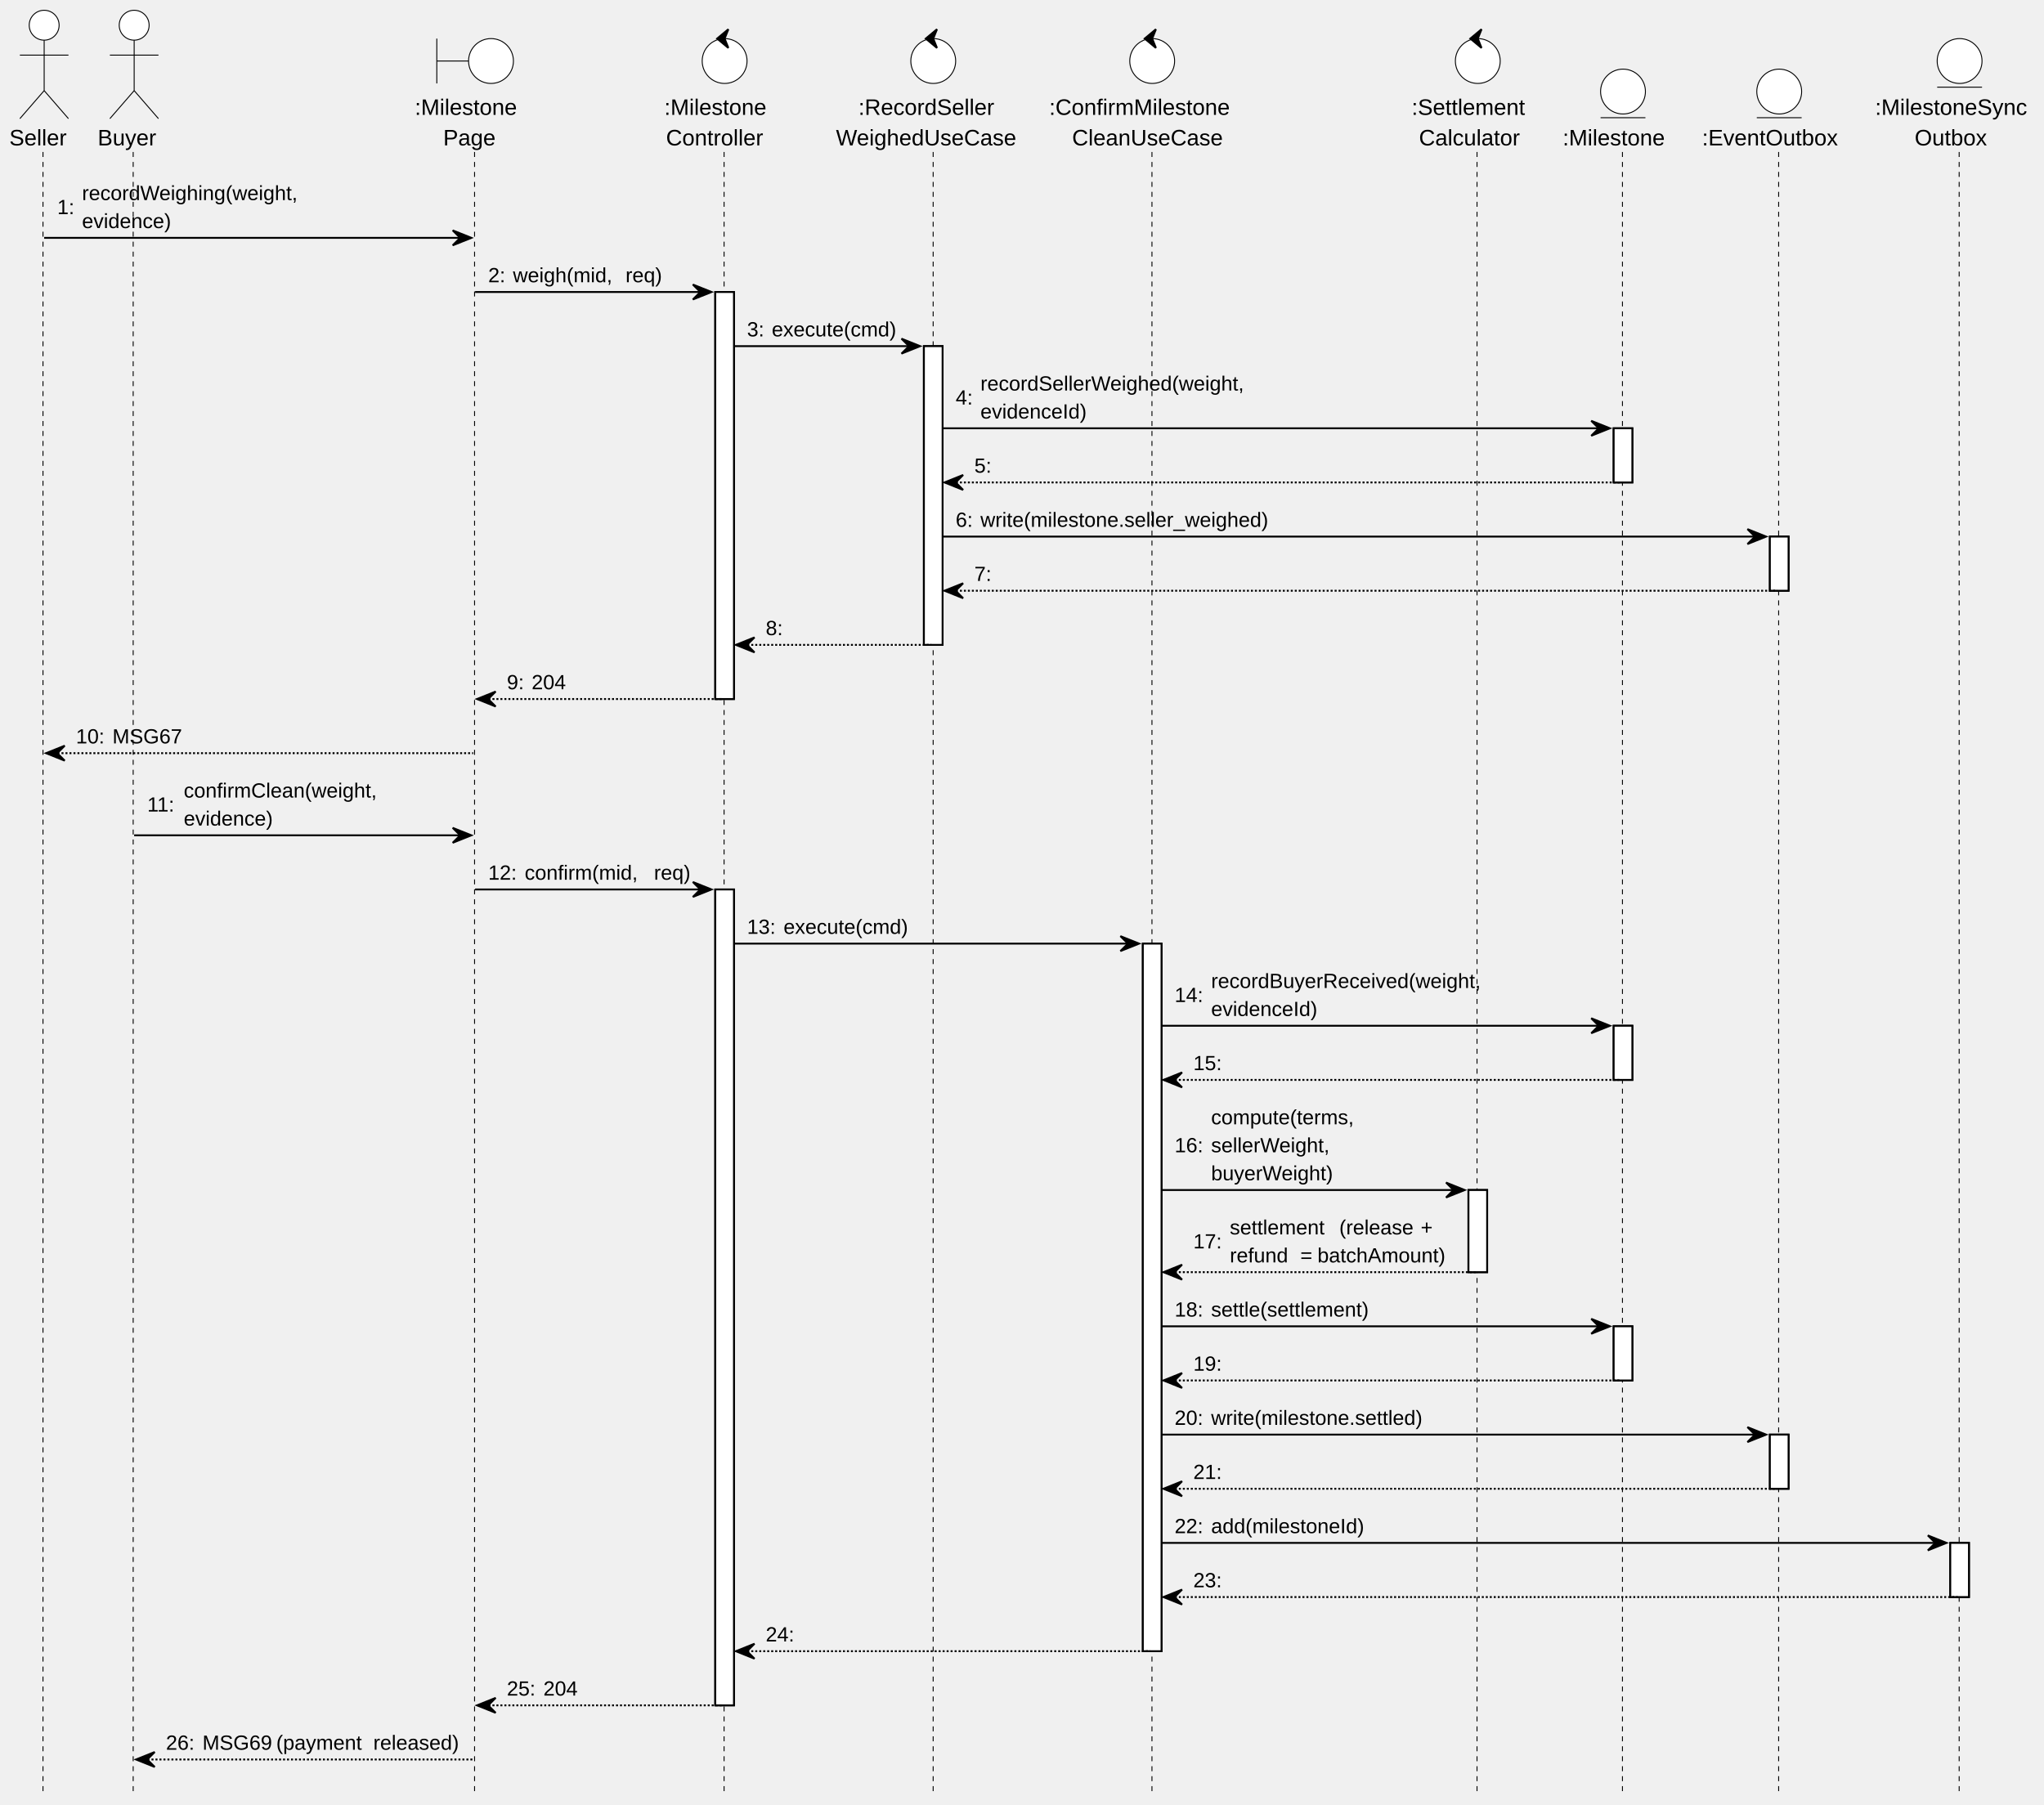
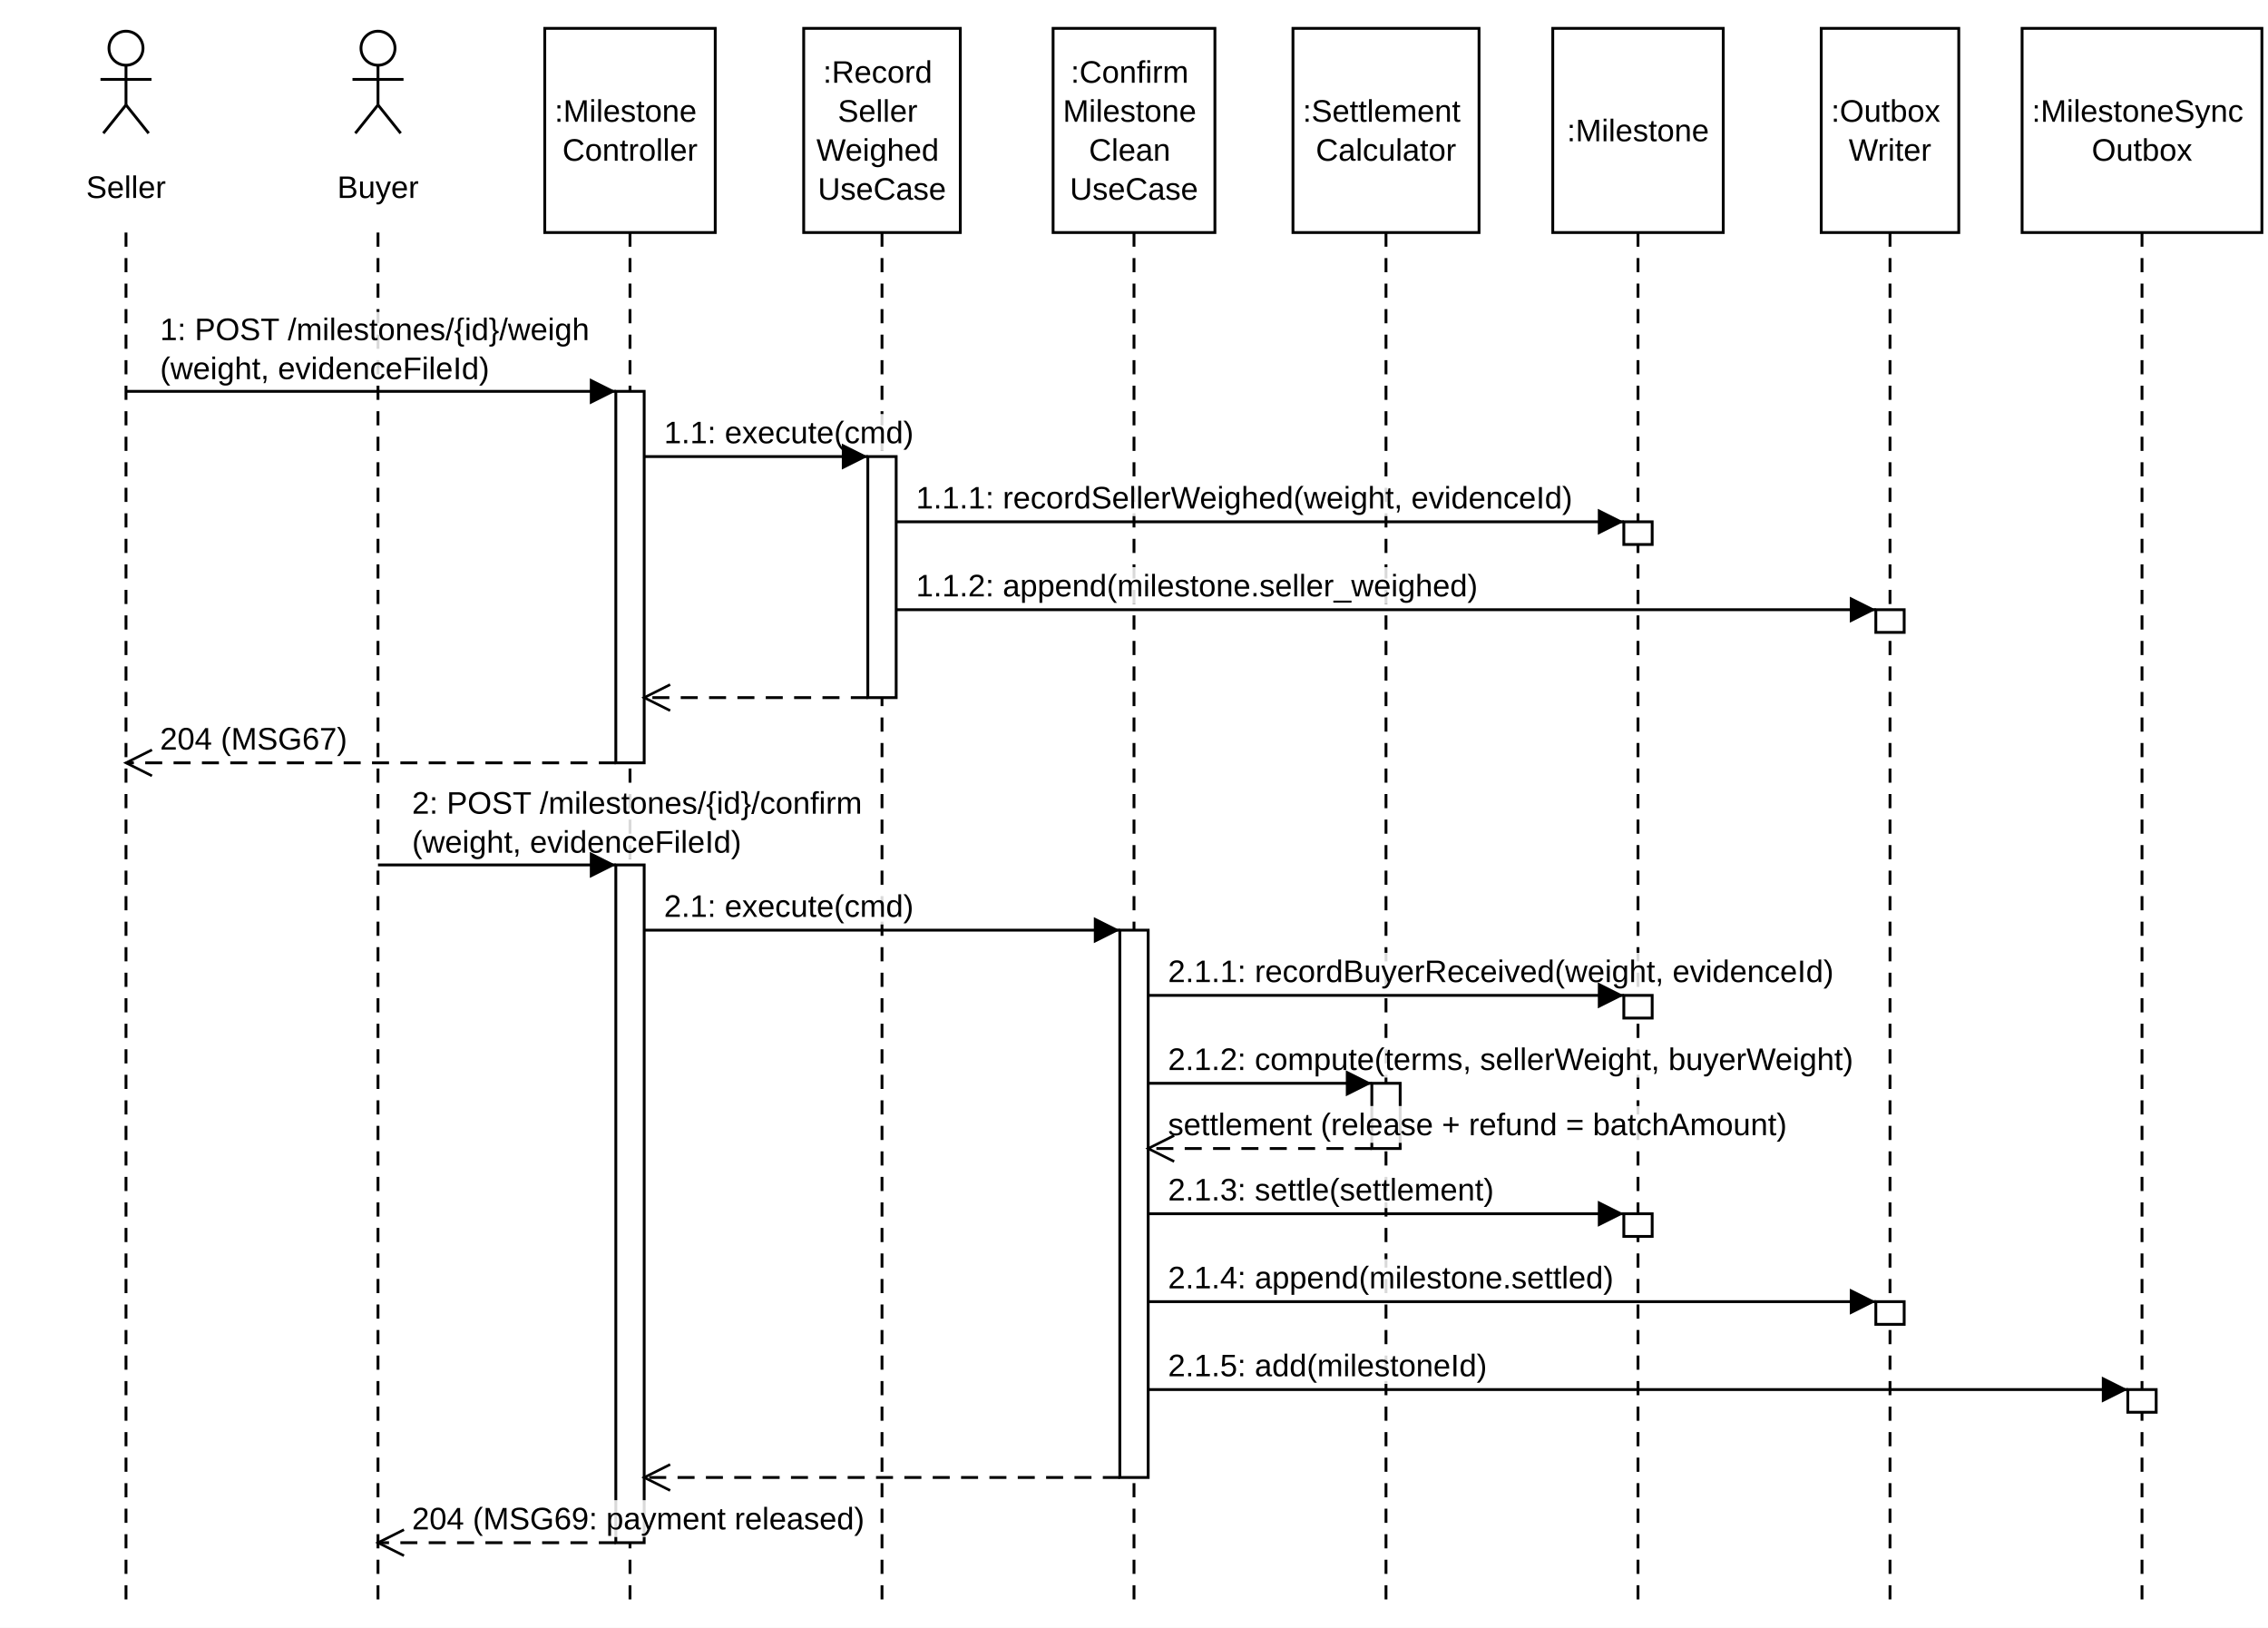
- <svg xmlns="http://www.w3.org/2000/svg" contentStyleType="text/css" height="1811.25px" preserveAspectRatio="none" style="width:2051px;height:1811px;background:#FFFFFF;" version="1.1" viewBox="0 0 2051 1811" width="2051.25px" zoomAndPan="magnify">
-   <defs />
-   <g>
-     <rect fill="#FFFFFF" height="408.478" style="stroke:#000000;stroke-width:1.875;" width="18.75" x="717.723" y="293.043" />
-     <rect fill="#FFFFFF" height="818.798" style="stroke:#000000;stroke-width:1.875;" width="18.75" x="717.723" y="892.636" />
-     <rect fill="#FFFFFF" height="299.796" style="stroke:#000000;stroke-width:1.875;" width="18.75" x="927.065" y="347.384" />
-     <rect fill="#FFFFFF" height="710.116" style="stroke:#000000;stroke-width:1.875;" width="18.75" x="1146.753" y="946.977" />
-     <rect fill="#FFFFFF" height="82.432" style="stroke:#000000;stroke-width:1.875;" width="18.75" x="1473.483" y="1194.273" />
-     <rect fill="#FFFFFF" height="54.341" style="stroke:#000000;stroke-width:1.875;" width="18.75" x="1619.19" y="429.817" />
-     <rect fill="#FFFFFF" height="54.341" style="stroke:#000000;stroke-width:1.875;" width="18.75" x="1619.19" y="1029.409" />
-     <rect fill="#FFFFFF" height="54.341" style="stroke:#000000;stroke-width:1.875;" width="18.75" x="1619.19" y="1331.046" />
-     <rect fill="#FFFFFF" height="54.341" style="stroke:#000000;stroke-width:1.875;" width="18.75" x="1775.933" y="538.499" />
-     <rect fill="#FFFFFF" height="54.341" style="stroke:#000000;stroke-width:1.875;" width="18.75" x="1775.933" y="1439.728" />
-     <rect fill="#FFFFFF" height="54.341" style="stroke:#000000;stroke-width:1.875;" width="18.75" x="1956.943" y="1548.41" />
-     <line style="stroke:#000000;stroke-width:0.938;stroke-dasharray:5.0,5.0;" x1="43.125" x2="43.125" y1="152.52" y2="1799.524" />
-     <line style="stroke:#000000;stroke-width:0.938;stroke-dasharray:5.0,5.0;" x1="133.635" x2="133.635" y1="152.52" y2="1799.524" />
-     <line style="stroke:#000000;stroke-width:0.938;stroke-dasharray:5.0,5.0;" x1="476.196" x2="476.196" y1="152.52" y2="1799.524" />
-     <line style="stroke:#000000;stroke-width:0.938;stroke-dasharray:5.0,5.0;" x1="726.55" x2="726.55" y1="152.52" y2="1799.524" />
-     <line style="stroke:#000000;stroke-width:0.938;stroke-dasharray:5.0,5.0;" x1="936.357" x2="936.357" y1="152.52" y2="1799.524" />
-     <line style="stroke:#000000;stroke-width:0.938;stroke-dasharray:5.0,5.0;" x1="1155.899" x2="1155.899" y1="152.52" y2="1799.524" />
-     <line style="stroke:#000000;stroke-width:0.938;stroke-dasharray:5.0,5.0;" x1="1482.074" x2="1482.074" y1="152.52" y2="1799.524" />
-     <line style="stroke:#000000;stroke-width:0.938;stroke-dasharray:5.0,5.0;" x1="1628.017" x2="1628.017" y1="152.52" y2="1799.524" />
-     <line style="stroke:#000000;stroke-width:0.938;stroke-dasharray:5.0,5.0;" x1="1784.738" x2="1784.738" y1="152.52" y2="1799.524" />
-     <line style="stroke:#000000;stroke-width:0.938;stroke-dasharray:5.0,5.0;" x1="1965.879" x2="1965.879" y1="152.52" y2="1799.524" />
-     <text fill="#000000" font-family="Arial" font-size="22.5" lengthAdjust="spacing" textLength="58.635" x="9.375" y="145.928">Seller</text>
-     <ellipse cx="44.318" cy="25.312" fill="#FFFFFF" rx="15" ry="15" style="stroke:#000000;stroke-width:0.938;" />
-     <path d="M44.318,40.312 L44.318,90.938 M19.943,55.312 L68.693,55.312 M44.318,90.938 L19.943,119.062 M44.318,90.938 L68.693,119.062 " fill="none" style="stroke:#000000;stroke-width:0.938;" />
-     <text fill="#000000" font-family="Arial" font-size="22.5" lengthAdjust="spacing" textLength="61.988" x="98.01" y="145.928">Buyer</text>
-     <ellipse cx="134.629" cy="25.312" fill="#FFFFFF" rx="15" ry="15" style="stroke:#000000;stroke-width:0.938;" />
-     <path d="M134.629,40.312 L134.629,90.938 M110.254,55.312 L159.004,55.312 M134.629,90.938 L110.254,119.062 M134.629,90.938 L159.004,119.062 " fill="none" style="stroke:#000000;stroke-width:0.938;" />
-     <text fill="#000000" font-family="Arial" font-size="22.5" lengthAdjust="spacing" textLength="109.846" x="416.196" y="115.282">:Milestone</text>
-     <text fill="#000000" font-family="Arial" font-size="22.5" lengthAdjust="spacing" textLength="52.763" x="444.737" y="145.928">Page</text>
-     <path d="M438.306,38.73 L438.306,83.73 M438.306,61.23 L470.181,61.23 " fill="none" style="stroke:#000000;stroke-width:0.938;" />
-     <ellipse cx="492.681" cy="61.23" fill="#FFFFFF" rx="22.5" ry="22.5" style="stroke:#000000;stroke-width:0.938;" />
-     <text fill="#000000" font-family="Arial" font-size="22.5" lengthAdjust="spacing" textLength="109.846" x="666.55" y="115.282">:Milestone</text>
-     <text fill="#000000" font-family="Arial" font-size="22.5" lengthAdjust="spacing" textLength="106.358" x="668.293" y="145.928">Controller</text>
-     <ellipse cx="727.098" cy="61.23" fill="#FFFFFF" rx="22.5" ry="22.5" style="stroke:#000000;stroke-width:0.938;" />
-     <polygon fill="#000000" points="719.598,38.73,730.848,29.355,727.098,38.73,730.848,48.105,719.598,38.73" style="stroke:#000000;stroke-width:1.875;" />
-     <text fill="#000000" font-family="Arial" font-size="22.5" lengthAdjust="spacing" textLength="138.893" x="861.369" y="115.282">:RecordSeller</text>
-     <text fill="#000000" font-family="Arial" font-size="22.5" lengthAdjust="spacing" textLength="183.916" x="838.857" y="145.928">WeighedUseCase</text>
-     <ellipse cx="936.44" cy="61.23" fill="#FFFFFF" rx="22.5" ry="22.5" style="stroke:#000000;stroke-width:0.938;" />
-     <polygon fill="#000000" points="928.94,38.73,940.19,29.355,936.44,38.73,940.19,48.105,928.94,38.73" style="stroke:#000000;stroke-width:1.875;" />
-     <text fill="#000000" font-family="Arial" font-size="22.5" lengthAdjust="spacing" textLength="195.459" x="1052.774" y="115.282">:ConfirmMilestone</text>
-     <text fill="#000000" font-family="Arial" font-size="22.5" lengthAdjust="spacing" textLength="149.469" x="1075.769" y="145.928">CleanUseCase</text>
-     <ellipse cx="1156.128" cy="61.23" fill="#FFFFFF" rx="22.5" ry="22.5" style="stroke:#000000;stroke-width:0.938;" />
-     <polygon fill="#000000" points="1148.628,38.73,1159.878,29.355,1156.128,38.73,1159.878,48.105,1148.628,38.73" style="stroke:#000000;stroke-width:1.875;" />
-     <text fill="#000000" font-family="Arial" font-size="22.5" lengthAdjust="spacing" textLength="121.568" x="1416.449" y="115.282">:Settlement</text>
-     <text fill="#000000" font-family="Arial" font-size="22.5" lengthAdjust="spacing" textLength="106.808" x="1423.829" y="145.928">Calculator</text>
-     <ellipse cx="1482.858" cy="61.23" fill="#FFFFFF" rx="22.5" ry="22.5" style="stroke:#000000;stroke-width:0.938;" />
-     <polygon fill="#000000" points="1475.358,38.73,1486.608,29.355,1482.858,38.73,1486.608,48.105,1475.358,38.73" style="stroke:#000000;stroke-width:1.875;" />
-     <text fill="#000000" font-family="Arial" font-size="22.5" lengthAdjust="spacing" textLength="109.846" x="1568.017" y="145.928">:Milestone</text>
-     <ellipse cx="1628.565" cy="91.875" fill="#FFFFFF" rx="22.5" ry="22.5" style="stroke:#000000;stroke-width:0.938;" />
-     <line style="stroke:#000000;stroke-width:0.938;" x1="1606.065" x2="1651.065" y1="118.125" y2="118.125" />
-     <text fill="#000000" font-family="Arial" font-size="22.5" lengthAdjust="spacing" textLength="143.641" x="1707.863" y="145.928">:EventOutbox</text>
-     <ellipse cx="1785.308" cy="91.875" fill="#FFFFFF" rx="22.5" ry="22.5" style="stroke:#000000;stroke-width:0.938;" />
-     <line style="stroke:#000000;stroke-width:0.938;" x1="1762.808" x2="1807.808" y1="118.125" y2="118.125" />
-     <text fill="#000000" font-family="Arial" font-size="22.5" lengthAdjust="spacing" textLength="158.379" x="1881.504" y="115.282">:MilestoneSync</text>
-     <text fill="#000000" font-family="Arial" font-size="22.5" lengthAdjust="spacing" textLength="78.953" x="1921.217" y="145.928">Outbox</text>
-     <ellipse cx="1966.318" cy="61.23" fill="#FFFFFF" rx="22.5" ry="22.5" style="stroke:#000000;stroke-width:0.938;" />
-     <line style="stroke:#000000;stroke-width:0.938;" x1="1943.818" x2="1988.818" y1="87.48" y2="87.48" />
-     <rect fill="#FFFFFF" height="408.478" style="stroke:#000000;stroke-width:1.875;" width="18.75" x="717.723" y="293.043" />
-     <rect fill="#FFFFFF" height="818.798" style="stroke:#000000;stroke-width:1.875;" width="18.75" x="717.723" y="892.636" />
-     <rect fill="#FFFFFF" height="299.796" style="stroke:#000000;stroke-width:1.875;" width="18.75" x="927.065" y="347.384" />
-     <rect fill="#FFFFFF" height="710.116" style="stroke:#000000;stroke-width:1.875;" width="18.75" x="1146.753" y="946.977" />
-     <rect fill="#FFFFFF" height="82.432" style="stroke:#000000;stroke-width:1.875;" width="18.75" x="1473.483" y="1194.273" />
-     <rect fill="#FFFFFF" height="54.341" style="stroke:#000000;stroke-width:1.875;" width="18.75" x="1619.19" y="429.817" />
-     <rect fill="#FFFFFF" height="54.341" style="stroke:#000000;stroke-width:1.875;" width="18.75" x="1619.19" y="1029.409" />
-     <rect fill="#FFFFFF" height="54.341" style="stroke:#000000;stroke-width:1.875;" width="18.75" x="1619.19" y="1331.046" />
-     <rect fill="#FFFFFF" height="54.341" style="stroke:#000000;stroke-width:1.875;" width="18.75" x="1775.933" y="538.499" />
-     <rect fill="#FFFFFF" height="54.341" style="stroke:#000000;stroke-width:1.875;" width="18.75" x="1775.933" y="1439.728" />
-     <rect fill="#FFFFFF" height="54.341" style="stroke:#000000;stroke-width:1.875;" width="18.75" x="1956.943" y="1548.41" />
-     <polygon fill="#000000" points="454.243,231.202,472.993,238.702,454.243,246.202,461.743,238.702" style="stroke:#000000;stroke-width:1.875;" />
-     <line style="stroke:#000000;stroke-width:1.875;" x1="44.318" x2="465.493" y1="238.702" y2="238.702" />
-     <text fill="#000000" font-family="Arial" font-size="20.625" lengthAdjust="spacing" textLength="17.325" x="57.443" y="214.864">1:</text>
-     <text fill="#000000" font-family="Arial" font-size="20.625" lengthAdjust="spacing" textLength="233.803" x="82.268" y="200.818">recordWeighing(weight,</text>
-     <text fill="#000000" font-family="Arial" font-size="20.625" lengthAdjust="spacing" textLength="92.214" x="82.268" y="228.909">evidence)</text>
-     <polygon fill="#000000" points="695.223,285.543,713.973,293.043,695.223,300.543,702.723,293.043" style="stroke:#000000;stroke-width:1.875;" />
-     <line style="stroke:#000000;stroke-width:1.875;" x1="476.743" x2="706.473" y1="293.043" y2="293.043" />
-     <text fill="#000000" font-family="Arial" font-size="20.625" lengthAdjust="spacing" textLength="17.325" x="489.868" y="283.25">2:</text>
-     <text fill="#000000" font-family="Arial" font-size="20.625" lengthAdjust="spacing" textLength="107.6" x="514.693" y="283.25">weigh(mid,</text>
-     <text fill="#000000" font-family="Arial" font-size="20.625" lengthAdjust="spacing" textLength="5.362" x="622.293" y="283.25"> </text>
-     <text fill="#000000" font-family="Arial" font-size="20.625" lengthAdjust="spacing" textLength="39.022" x="627.656" y="283.25">req)</text>
-     <polygon fill="#000000" points="904.565,339.884,923.315,347.384,904.565,354.884,912.065,347.384" style="stroke:#000000;stroke-width:1.875;" />
-     <line style="stroke:#000000;stroke-width:1.875;" x1="736.473" x2="915.815" y1="347.384" y2="347.384" />
-     <text fill="#000000" font-family="Arial" font-size="20.625" lengthAdjust="spacing" textLength="17.325" x="749.598" y="337.591">3:</text>
-     <text fill="#000000" font-family="Arial" font-size="20.625" lengthAdjust="spacing" textLength="130.143" x="774.423" y="337.591">execute(cmd)</text>
-     <polygon fill="#000000" points="1596.69,422.317,1615.44,429.817,1596.69,437.317,1604.19,429.817" style="stroke:#000000;stroke-width:1.875;" />
-     <line style="stroke:#000000;stroke-width:1.875;" x1="945.815" x2="1607.94" y1="429.817" y2="429.817" />
-     <text fill="#000000" font-family="Arial" font-size="20.625" lengthAdjust="spacing" textLength="17.325" x="958.94" y="405.978">4:</text>
-     <text fill="#000000" font-family="Arial" font-size="20.625" lengthAdjust="spacing" textLength="281.117" x="983.765" y="391.932">recordSellerWeighed(weight,</text>
-     <text fill="#000000" font-family="Arial" font-size="20.625" lengthAdjust="spacing" textLength="111.89" x="983.765" y="420.023">evidenceId)</text>
-     <polygon fill="#000000" points="966.44,476.658,947.69,484.158,966.44,491.658,958.94,484.158" style="stroke:#000000;stroke-width:1.875;" />
-     <line style="stroke:#000000;stroke-width:1.875;stroke-dasharray:2.0,2.0;" x1="955.19" x2="1626.69" y1="484.158" y2="484.158" />
-     <text fill="#000000" font-family="Arial" font-size="20.625" lengthAdjust="spacing" textLength="17.325" x="977.69" y="474.364">5:</text>
-     <text fill="#000000" font-family="Arial" font-size="20.625" lengthAdjust="spacing" textLength="5.362" x="1002.515" y="474.364"> </text>
-     <polygon fill="#000000" points="1753.433,530.999,1772.183,538.499,1753.433,545.999,1760.933,538.499" style="stroke:#000000;stroke-width:1.875;" />
-     <line style="stroke:#000000;stroke-width:1.875;" x1="945.815" x2="1764.683" y1="538.499" y2="538.499" />
-     <text fill="#000000" font-family="Arial" font-size="20.625" lengthAdjust="spacing" textLength="17.325" x="958.94" y="528.706">6:</text>
-     <text fill="#000000" font-family="Arial" font-size="20.625" lengthAdjust="spacing" textLength="307.145" x="983.765" y="528.706">write(milestone.seller_weighed)</text>
-     <polygon fill="#000000" points="966.44,585.34,947.69,592.84,966.44,600.34,958.94,592.84" style="stroke:#000000;stroke-width:1.875;" />
-     <line style="stroke:#000000;stroke-width:1.875;stroke-dasharray:2.0,2.0;" x1="955.19" x2="1783.433" y1="592.84" y2="592.84" />
-     <text fill="#000000" font-family="Arial" font-size="20.625" lengthAdjust="spacing" textLength="17.325" x="977.69" y="583.047">7:</text>
-     <text fill="#000000" font-family="Arial" font-size="20.625" lengthAdjust="spacing" textLength="5.362" x="1002.515" y="583.047"> </text>
-     <polygon fill="#000000" points="757.098,639.681,738.348,647.181,757.098,654.681,749.598,647.181" style="stroke:#000000;stroke-width:1.875;" />
-     <line style="stroke:#000000;stroke-width:1.875;stroke-dasharray:2.0,2.0;" x1="745.848" x2="934.565" y1="647.181" y2="647.181" />
-     <text fill="#000000" font-family="Arial" font-size="20.625" lengthAdjust="spacing" textLength="17.325" x="768.348" y="637.388">8:</text>
-     <text fill="#000000" font-family="Arial" font-size="20.625" lengthAdjust="spacing" textLength="5.362" x="793.173" y="637.388"> </text>
-     <polygon fill="#000000" points="497.368,694.022,478.618,701.522,497.368,709.022,489.868,701.522" style="stroke:#000000;stroke-width:1.875;" />
-     <line style="stroke:#000000;stroke-width:1.875;stroke-dasharray:2.0,2.0;" x1="486.118" x2="725.223" y1="701.522" y2="701.522" />
-     <text fill="#000000" font-family="Arial" font-size="20.625" lengthAdjust="spacing" textLength="17.325" x="508.618" y="691.729">9:</text>
-     <text fill="#000000" font-family="Arial" font-size="20.625" lengthAdjust="spacing" textLength="35.392" x="533.443" y="691.729">204</text>
-     <polygon fill="#000000" points="64.943,748.363,46.193,755.863,64.943,763.363,57.443,755.863" style="stroke:#000000;stroke-width:1.875;" />
-     <line style="stroke:#000000;stroke-width:1.875;stroke-dasharray:2.0,2.0;" x1="53.693" x2="474.868" y1="755.863" y2="755.863" />
-     <text fill="#000000" font-family="Arial" font-size="20.625" lengthAdjust="spacing" textLength="29.122" x="76.193" y="746.07">10:</text>
-     <text fill="#000000" font-family="Arial" font-size="20.625" lengthAdjust="spacing" textLength="68.639" x="112.815" y="746.07">MSG67</text>
-     <polygon fill="#000000" points="454.243,830.795,472.993,838.295,454.243,845.795,461.743,838.295" style="stroke:#000000;stroke-width:1.875;" />
-     <line style="stroke:#000000;stroke-width:1.875;" x1="134.629" x2="465.493" y1="838.295" y2="838.295" />
-     <text fill="#000000" font-family="Arial" font-size="20.625" lengthAdjust="spacing" textLength="29.122" x="147.754" y="814.456">11:</text>
-     <text fill="#000000" font-family="Arial" font-size="20.625" lengthAdjust="spacing" textLength="207.404" x="184.377" y="800.411">confirmClean(weight,</text>
-     <text fill="#000000" font-family="Arial" font-size="20.625" lengthAdjust="spacing" textLength="92.214" x="184.377" y="828.502">evidence)</text>
-     <polygon fill="#000000" points="695.223,885.136,713.973,892.636,695.223,900.136,702.723,892.636" style="stroke:#000000;stroke-width:1.875;" />
-     <line style="stroke:#000000;stroke-width:1.875;" x1="476.743" x2="706.473" y1="892.636" y2="892.636" />
-     <text fill="#000000" font-family="Arial" font-size="20.625" lengthAdjust="spacing" textLength="29.122" x="489.868" y="882.843">12:</text>
-     <text fill="#000000" font-family="Arial" font-size="20.625" lengthAdjust="spacing" textLength="124.347" x="526.491" y="882.843">confirm(mid,</text>
-     <text fill="#000000" font-family="Arial" font-size="20.625" lengthAdjust="spacing" textLength="5.362" x="650.838" y="882.843"> </text>
-     <text fill="#000000" font-family="Arial" font-size="20.625" lengthAdjust="spacing" textLength="39.022" x="656.201" y="882.843">req)</text>
-     <polygon fill="#000000" points="1124.253,939.477,1143.003,946.977,1124.253,954.477,1131.753,946.977" style="stroke:#000000;stroke-width:1.875;" />
-     <line style="stroke:#000000;stroke-width:1.875;" x1="736.473" x2="1135.503" y1="946.977" y2="946.977" />
-     <text fill="#000000" font-family="Arial" font-size="20.625" lengthAdjust="spacing" textLength="29.122" x="749.598" y="937.184">13:</text>
-     <text fill="#000000" font-family="Arial" font-size="20.625" lengthAdjust="spacing" textLength="130.143" x="786.22" y="937.184">execute(cmd)</text>
-     <polygon fill="#000000" points="1596.69,1021.909,1615.44,1029.409,1596.69,1036.909,1604.19,1029.409" style="stroke:#000000;stroke-width:1.875;" />
-     <line style="stroke:#000000;stroke-width:1.875;" x1="1165.503" x2="1607.94" y1="1029.409" y2="1029.409" />
-     <text fill="#000000" font-family="Arial" font-size="20.625" lengthAdjust="spacing" textLength="29.122" x="1178.628" y="1005.57">14:</text>
-     <text fill="#000000" font-family="Arial" font-size="20.625" lengthAdjust="spacing" textLength="284.417" x="1215.25" y="991.525">recordBuyerReceived(weight,</text>
-     <text fill="#000000" font-family="Arial" font-size="20.625" lengthAdjust="spacing" textLength="111.89" x="1215.25" y="1019.616">evidenceId)</text>
-     <polygon fill="#000000" points="1186.128,1076.25,1167.378,1083.75,1186.128,1091.25,1178.628,1083.75" style="stroke:#000000;stroke-width:1.875;" />
-     <line style="stroke:#000000;stroke-width:1.875;stroke-dasharray:2.0,2.0;" x1="1174.878" x2="1626.69" y1="1083.75" y2="1083.75" />
-     <text fill="#000000" font-family="Arial" font-size="20.625" lengthAdjust="spacing" textLength="29.122" x="1197.378" y="1073.957">15:</text>
-     <text fill="#000000" font-family="Arial" font-size="20.625" lengthAdjust="spacing" textLength="5.362" x="1234" y="1073.957"> </text>
-     <polygon fill="#000000" points="1450.983,1186.773,1469.733,1194.273,1450.983,1201.773,1458.483,1194.273" style="stroke:#000000;stroke-width:1.875;" />
-     <line style="stroke:#000000;stroke-width:1.875;" x1="1165.503" x2="1462.233" y1="1194.273" y2="1194.273" />
-     <text fill="#000000" font-family="Arial" font-size="20.625" lengthAdjust="spacing" textLength="29.122" x="1178.628" y="1156.389">16:</text>
-     <text fill="#000000" font-family="Arial" font-size="20.625" lengthAdjust="spacing" textLength="154.645" x="1215.25" y="1128.298">compute(terms,</text>
-     <text fill="#000000" font-family="Arial" font-size="20.625" lengthAdjust="spacing" textLength="126.843" x="1215.25" y="1156.389">sellerWeight,</text>
-     <text fill="#000000" font-family="Arial" font-size="20.625" lengthAdjust="spacing" textLength="131.298" x="1215.25" y="1184.48">buyerWeight)</text>
-     <polygon fill="#000000" points="1186.128,1269.205,1167.378,1276.705,1186.128,1284.205,1178.628,1276.705" style="stroke:#000000;stroke-width:1.875;" />
-     <line style="stroke:#000000;stroke-width:1.875;stroke-dasharray:2.0,2.0;" x1="1174.878" x2="1480.983" y1="1276.705" y2="1276.705" />
-     <text fill="#000000" font-family="Arial" font-size="20.625" lengthAdjust="spacing" textLength="29.122" x="1197.378" y="1252.867">17:</text>
-     <text fill="#000000" font-family="Arial" font-size="20.625" lengthAdjust="spacing" textLength="104.465" x="1234" y="1238.821">settlement</text>
-     <text fill="#000000" font-family="Arial" font-size="20.625" lengthAdjust="spacing" textLength="5.362" x="1338.465" y="1238.821"> </text>
-     <text fill="#000000" font-family="Arial" font-size="20.625" lengthAdjust="spacing" textLength="76.374" x="1343.828" y="1238.821">(release</text>
-     <text fill="#000000" font-family="Arial" font-size="20.625" lengthAdjust="spacing" textLength="5.362" x="1420.201" y="1238.821"> </text>
-     <text fill="#000000" font-family="Arial" font-size="20.625" lengthAdjust="spacing" textLength="11.797" x="1425.564" y="1238.821">+</text>
-     <text fill="#000000" font-family="Arial" font-size="20.625" lengthAdjust="spacing" textLength="65.422" x="1234" y="1266.912">refund</text>
-     <text fill="#000000" font-family="Arial" font-size="20.625" lengthAdjust="spacing" textLength="5.362" x="1299.422" y="1266.912"> </text>
-     <text fill="#000000" font-family="Arial" font-size="20.625" lengthAdjust="spacing" textLength="11.797" x="1304.785" y="1266.912">=</text>
-     <text fill="#000000" font-family="Arial" font-size="20.625" lengthAdjust="spacing" textLength="5.362" x="1316.582" y="1266.912"> </text>
-     <text fill="#000000" font-family="Arial" font-size="20.625" lengthAdjust="spacing" textLength="138.413" x="1321.945" y="1266.912">batchAmount)</text>
-     <polygon fill="#000000" points="1596.69,1323.546,1615.44,1331.046,1596.69,1338.546,1604.19,1331.046" style="stroke:#000000;stroke-width:1.875;" />
-     <line style="stroke:#000000;stroke-width:1.875;" x1="1165.503" x2="1607.94" y1="1331.046" y2="1331.046" />
-     <text fill="#000000" font-family="Arial" font-size="20.625" lengthAdjust="spacing" textLength="29.122" x="1178.628" y="1321.253">18:</text>
-     <text fill="#000000" font-family="Arial" font-size="20.625" lengthAdjust="spacing" textLength="170.196" x="1215.25" y="1321.253">settle(settlement)</text>
-     <polygon fill="#000000" points="1186.128,1377.887,1167.378,1385.387,1186.128,1392.887,1178.628,1385.387" style="stroke:#000000;stroke-width:1.875;" />
-     <line style="stroke:#000000;stroke-width:1.875;stroke-dasharray:2.0,2.0;" x1="1174.878" x2="1626.69" y1="1385.387" y2="1385.387" />
-     <text fill="#000000" font-family="Arial" font-size="20.625" lengthAdjust="spacing" textLength="29.122" x="1197.378" y="1375.594">19:</text>
-     <text fill="#000000" font-family="Arial" font-size="20.625" lengthAdjust="spacing" textLength="5.362" x="1234" y="1375.594"> </text>
-     <polygon fill="#000000" points="1753.433,1432.228,1772.183,1439.728,1753.433,1447.228,1760.933,1439.728" style="stroke:#000000;stroke-width:1.875;" />
-     <line style="stroke:#000000;stroke-width:1.875;" x1="1165.503" x2="1764.683" y1="1439.728" y2="1439.728" />
-     <text fill="#000000" font-family="Arial" font-size="20.625" lengthAdjust="spacing" textLength="29.122" x="1178.628" y="1429.935">20:</text>
-     <text fill="#000000" font-family="Arial" font-size="20.625" lengthAdjust="spacing" textLength="228.812" x="1215.25" y="1429.935">write(milestone.settled)</text>
-     <polygon fill="#000000" points="1186.128,1486.569,1167.378,1494.069,1186.128,1501.569,1178.628,1494.069" style="stroke:#000000;stroke-width:1.875;" />
-     <line style="stroke:#000000;stroke-width:1.875;stroke-dasharray:2.0,2.0;" x1="1174.878" x2="1783.433" y1="1494.069" y2="1494.069" />
-     <text fill="#000000" font-family="Arial" font-size="20.625" lengthAdjust="spacing" textLength="29.122" x="1197.378" y="1484.276">21:</text>
-     <text fill="#000000" font-family="Arial" font-size="20.625" lengthAdjust="spacing" textLength="5.362" x="1234" y="1484.276"> </text>
-     <polygon fill="#000000" points="1934.443,1540.91,1953.193,1548.41,1934.443,1555.91,1941.943,1548.41" style="stroke:#000000;stroke-width:1.875;" />
-     <line style="stroke:#000000;stroke-width:1.875;" x1="1165.503" x2="1945.693" y1="1548.41" y2="1548.41" />
-     <text fill="#000000" font-family="Arial" font-size="20.625" lengthAdjust="spacing" textLength="29.122" x="1178.628" y="1538.617">22:</text>
-     <text fill="#000000" font-family="Arial" font-size="20.625" lengthAdjust="spacing" textLength="164.731" x="1215.25" y="1538.617">add(milestoneId)</text>
-     <polygon fill="#000000" points="1186.128,1595.251,1167.378,1602.751,1186.128,1610.251,1178.628,1602.751" style="stroke:#000000;stroke-width:1.875;" />
-     <line style="stroke:#000000;stroke-width:1.875;stroke-dasharray:2.0,2.0;" x1="1174.878" x2="1964.443" y1="1602.751" y2="1602.751" />
-     <text fill="#000000" font-family="Arial" font-size="20.625" lengthAdjust="spacing" textLength="29.122" x="1197.378" y="1592.958">23:</text>
-     <text fill="#000000" font-family="Arial" font-size="20.625" lengthAdjust="spacing" textLength="5.362" x="1234" y="1592.958"> </text>
-     <polygon fill="#000000" points="757.098,1649.592,738.348,1657.092,757.098,1664.592,749.598,1657.092" style="stroke:#000000;stroke-width:1.875;" />
-     <line style="stroke:#000000;stroke-width:1.875;stroke-dasharray:2.0,2.0;" x1="745.848" x2="1154.253" y1="1657.092" y2="1657.092" />
-     <text fill="#000000" font-family="Arial" font-size="20.625" lengthAdjust="spacing" textLength="29.122" x="768.348" y="1647.299">24:</text>
-     <text fill="#000000" font-family="Arial" font-size="20.625" lengthAdjust="spacing" textLength="5.362" x="804.97" y="1647.299"> </text>
-     <polygon fill="#000000" points="497.368,1703.934,478.618,1711.434,497.368,1718.934,489.868,1711.434" style="stroke:#000000;stroke-width:1.875;" />
-     <line style="stroke:#000000;stroke-width:1.875;stroke-dasharray:2.0,2.0;" x1="486.118" x2="725.223" y1="1711.434" y2="1711.434" />
-     <text fill="#000000" font-family="Arial" font-size="20.625" lengthAdjust="spacing" textLength="29.122" x="508.618" y="1701.64">25:</text>
-     <text fill="#000000" font-family="Arial" font-size="20.625" lengthAdjust="spacing" textLength="35.392" x="545.241" y="1701.64">204</text>
-     <polygon fill="#000000" points="155.254,1758.274,136.504,1765.774,155.254,1773.274,147.754,1765.774" style="stroke:#000000;stroke-width:1.875;" />
-     <line style="stroke:#000000;stroke-width:1.875;stroke-dasharray:2.0,2.0;" x1="144.004" x2="474.868" y1="1765.774" y2="1765.774" />
-     <text fill="#000000" font-family="Arial" font-size="20.625" lengthAdjust="spacing" textLength="29.122" x="166.504" y="1755.981">26:</text>
-     <text fill="#000000" font-family="Arial" font-size="20.625" lengthAdjust="spacing" textLength="68.639" x="203.127" y="1755.981">MSG69</text>
-     <text fill="#000000" font-family="Arial" font-size="20.625" lengthAdjust="spacing" textLength="5.362" x="271.766" y="1755.981"> </text>
-     <text fill="#000000" font-family="Arial" font-size="20.625" lengthAdjust="spacing" textLength="92.069" x="277.129" y="1755.981">(payment</text>
-     <text fill="#000000" font-family="Arial" font-size="20.625" lengthAdjust="spacing" textLength="5.362" x="369.198" y="1755.981"> </text>
-     <text fill="#000000" font-family="Arial" font-size="20.625" lengthAdjust="spacing" textLength="89.058" x="374.56" y="1755.981">released)</text>
-   </g>
+ <svg xmlns="http://www.w3.org/2000/svg" width="800" height="574" viewBox="0 0 800 574" font-family="Arial" font-size="12">
+   <defs>
+     <marker id="fill" viewBox="0 0 12 12" refX="11" refY="6" markerWidth="11" markerHeight="11" markerUnits="userSpaceOnUse" orient="auto">
+       <path d="M1,1 L11,6 L1,11 Z" fill="black" />
+     </marker>
+     <marker id="open" viewBox="0 0 12 12" refX="11" refY="6" markerWidth="11" markerHeight="11" markerUnits="userSpaceOnUse" orient="auto">
+       <path d="M1,1 L11,6 L1,11" fill="none" stroke="black" />
+     </marker>
+   </defs>
+   <rect width="800" height="574" fill="white" />
+   <circle cx="44.444" cy="17" r="6" fill="white" stroke="black" />
+   <line x1="44.444" y1="23" x2="44.444" y2="37" stroke="black" />
+   <line x1="35.444" y1="28" x2="53.444" y2="28" stroke="black" />
+   <line x1="44.444" y1="37" x2="36.444" y2="47" stroke="black" />
+   <line x1="44.444" y1="37" x2="52.444" y2="47" stroke="black" />
+   <line x1="44.444" y1="82" x2="44.444" y2="564" stroke="black" stroke-dasharray="5,4" />
+   <text text-anchor="middle" dominant-baseline="central" font-size="11">
+     <tspan x="44.444" y="66.0">Seller</tspan>
+   </text>
+   <circle cx="133.333" cy="17" r="6" fill="white" stroke="black" />
+   <line x1="133.333" y1="23" x2="133.333" y2="37" stroke="black" />
+   <line x1="124.333" y1="28" x2="142.333" y2="28" stroke="black" />
+   <line x1="133.333" y1="37" x2="125.333" y2="47" stroke="black" />
+   <line x1="133.333" y1="37" x2="141.333" y2="47" stroke="black" />
+   <line x1="133.333" y1="82" x2="133.333" y2="564" stroke="black" stroke-dasharray="5,4" />
+   <text text-anchor="middle" dominant-baseline="central" font-size="11">
+     <tspan x="133.333" y="66.0">Buyer</tspan>
+   </text>
+   <line x1="222.222" y1="82" x2="222.222" y2="564" stroke="black" stroke-dasharray="5,4" />
+   <rect x="192.156" y="10" width="60.133" height="72" fill="white" stroke="black" />
+   <text text-anchor="middle" dominant-baseline="central" font-size="11">
+     <tspan x="222.222" y="39.125">:Milestone</tspan>
+     <tspan x="222.222" y="52.875">Controller</tspan>
+   </text>
+   <line x1="311.111" y1="82" x2="311.111" y2="564" stroke="black" stroke-dasharray="5,4" />
+   <rect x="283.49" y="10" width="55.242" height="72" fill="white" stroke="black" />
+   <text text-anchor="middle" dominant-baseline="central" font-size="11">
+     <tspan x="311.111" y="25.375">:Record</tspan>
+     <tspan x="311.111" y="39.125">Seller</tspan>
+     <tspan x="311.111" y="52.875">Weighed</tspan>
+     <tspan x="311.111" y="66.625">UseCase</tspan>
+   </text>
+   <line x1="400.0" y1="82" x2="400.0" y2="564" stroke="black" stroke-dasharray="5,4" />
+   <rect x="371.461" y="10" width="57.078" height="72" fill="white" stroke="black" />
+   <text text-anchor="middle" dominant-baseline="central" font-size="11">
+     <tspan x="400.0" y="25.375">:Confirm</tspan>
+     <tspan x="400.0" y="39.125">Milestone</tspan>
+     <tspan x="400.0" y="52.875">Clean</tspan>
+     <tspan x="400.0" y="66.625">UseCase</tspan>
+   </text>
+   <line x1="488.889" y1="82" x2="488.889" y2="564" stroke="black" stroke-dasharray="5,4" />
+   <rect x="456.072" y="10" width="65.633" height="72" fill="white" stroke="black" />
+   <text text-anchor="middle" dominant-baseline="central" font-size="11">
+     <tspan x="488.889" y="39.125">:Settlement</tspan>
+     <tspan x="488.889" y="52.875">Calculator</tspan>
+   </text>
+   <line x1="577.778" y1="82" x2="577.778" y2="564" stroke="black" stroke-dasharray="5,4" />
+   <rect x="547.711" y="10" width="60.133" height="72" fill="white" stroke="black" />
+   <text text-anchor="middle" dominant-baseline="central" font-size="11">
+     <tspan x="577.778" y="46.0">:Milestone</tspan>
+   </text>
+   <line x1="666.667" y1="82" x2="666.667" y2="564" stroke="black" stroke-dasharray="5,4" />
+   <rect x="642.409" y="10" width="48.516" height="72" fill="white" stroke="black" />
+   <text text-anchor="middle" dominant-baseline="central" font-size="11">
+     <tspan x="666.667" y="39.125">:Outbox</tspan>
+     <tspan x="666.667" y="52.875">Writer</tspan>
+   </text>
+   <line x1="755.556" y1="82" x2="755.556" y2="564" stroke="black" stroke-dasharray="5,4" />
+   <rect x="713.263" y="10" width="84.586" height="72" fill="white" stroke="black" />
+   <text text-anchor="middle" dominant-baseline="central" font-size="11">
+     <tspan x="755.556" y="39.125">:MilestoneSync</tspan>
+     <tspan x="755.556" y="52.875">Outbox</tspan>
+   </text>
+   <rect x="572.778" y="184" width="10" height="8" fill="white" stroke="black" />
+   <rect x="661.667" y="215" width="10" height="8" fill="white" stroke="black" />
+   <rect x="306.111" y="161" width="10" height="85" fill="white" stroke="black" />
+   <rect x="217.222" y="138" width="10" height="131" fill="white" stroke="black" />
+   <rect x="572.778" y="351" width="10" height="8" fill="white" stroke="black" />
+   <rect x="483.889" y="382" width="10" height="23" fill="white" stroke="black" />
+   <rect x="572.778" y="428" width="10" height="8" fill="white" stroke="black" />
+   <rect x="661.667" y="459" width="10" height="8" fill="white" stroke="black" />
+   <rect x="750.556" y="490" width="10" height="8" fill="white" stroke="black" />
+   <rect x="395.0" y="328" width="10" height="193" fill="white" stroke="black" />
+   <rect x="217.222" y="305" width="10" height="239" fill="white" stroke="black" />
+   <rect x="54.444" y="110" width="155.426" height="26" fill="white" opacity="0.85" />
+   <text text-anchor="start" dominant-baseline="central" font-size="11">
+     <tspan x="56.444" y="116.125">1: POST /milestones/{id}/weigh</tspan>
+     <tspan x="56.444" y="129.875">(weight, evidenceFileId)</tspan>
+   </text>
+   <line x1="44.444" y1="138" x2="217.222" y2="138" stroke="black" marker-end="url(#fill)" />
+   <rect x="232.222" y="146" width="92.031" height="13" fill="white" opacity="0.85" />
+   <text text-anchor="start" dominant-baseline="central" font-size="11">
+     <tspan x="234.222" y="152.5">1.1: execute(cmd)</tspan>
+   </text>
+   <line x1="227.222" y1="161" x2="306.111" y2="161" stroke="black" marker-end="url(#fill)" />
+   <rect x="321.111" y="169" width="235.527" height="13" fill="white" opacity="0.85" />
+   <text text-anchor="start" dominant-baseline="central" font-size="11">
+     <tspan x="323.111" y="175.5">1.1.1: recordSellerWeighed(weight, evidenceId)</tspan>
+   </text>
+   <line x1="316.111" y1="184" x2="572.778" y2="184" stroke="black" marker-end="url(#fill)" />
+   <rect x="321.111" y="200" width="202.117" height="13" fill="white" opacity="0.85" />
+   <text text-anchor="start" dominant-baseline="central" font-size="11">
+     <tspan x="323.111" y="206.5">1.1.2: append(milestone.seller_weighed)</tspan>
+   </text>
+   <line x1="316.111" y1="215" x2="661.667" y2="215" stroke="black" marker-end="url(#fill)" />
+   <rect x="232.222" y="231" width="4.0" height="13" fill="white" opacity="0.85" />
+   <text text-anchor="start" dominant-baseline="central" font-size="11">
+     <tspan x="234.222" y="237.5" />
+   </text>
+   <line x1="306.111" y1="246" x2="227.222" y2="246" stroke="black" stroke-dasharray="6,4" marker-end="url(#open)" />
+   <rect x="54.444" y="254" width="70.023" height="13" fill="white" opacity="0.85" />
+   <text text-anchor="start" dominant-baseline="central" font-size="11">
+     <tspan x="56.444" y="260.5">204 (MSG67)</tspan>
+   </text>
+   <line x1="217.222" y1="269" x2="44.444" y2="269" stroke="black" stroke-dasharray="6,4" marker-end="url(#open)" />
+   <rect x="143.333" y="277" width="162.746" height="26" fill="white" opacity="0.85" />
+   <text text-anchor="start" dominant-baseline="central" font-size="11">
+     <tspan x="145.333" y="283.125">2: POST /milestones/{id}/confirm</tspan>
+     <tspan x="145.333" y="296.875">(weight, evidenceFileId)</tspan>
+   </text>
+   <line x1="133.333" y1="305" x2="217.222" y2="305" stroke="black" marker-end="url(#fill)" />
+   <rect x="232.222" y="313" width="92.031" height="13" fill="white" opacity="0.85" />
+   <text text-anchor="start" dominant-baseline="central" font-size="11">
+     <tspan x="234.222" y="319.5">2.1: execute(cmd)</tspan>
+   </text>
+   <line x1="227.222" y1="328" x2="395.0" y2="328" stroke="black" marker-end="url(#fill)" />
+   <rect x="410.0" y="336" width="238.781" height="13" fill="white" opacity="0.85" />
+   <text text-anchor="start" dominant-baseline="central" font-size="11">
+     <tspan x="412.0" y="342.5">2.1.1: recordBuyerReceived(weight, evidenceId)</tspan>
+   </text>
+   <line x1="405.0" y1="351" x2="572.778" y2="351" stroke="black" marker-end="url(#fill)" />
+   <rect x="410.0" y="367" width="245.68" height="13" fill="white" opacity="0.85" />
+   <text text-anchor="start" dominant-baseline="central" font-size="11">
+     <tspan x="412.0" y="373.5">2.1.2: compute(terms, sellerWeight, buyerWeight)</tspan>
+   </text>
+   <line x1="405.0" y1="382" x2="483.889" y2="382" stroke="black" marker-end="url(#fill)" />
+   <rect x="410.0" y="390" width="222.273" height="13" fill="white" opacity="0.85" />
+   <text text-anchor="start" dominant-baseline="central" font-size="11">
+     <tspan x="412.0" y="396.5">settlement (release + refund = batchAmount)</tspan>
+   </text>
+   <line x1="483.889" y1="405" x2="405.0" y2="405" stroke="black" stroke-dasharray="6,4" marker-end="url(#open)" />
+   <rect x="410.0" y="413" width="118.93" height="13" fill="white" opacity="0.85" />
+   <text text-anchor="start" dominant-baseline="central" font-size="11">
+     <tspan x="412.0" y="419.5">2.1.3: settle(settlement)</tspan>
+   </text>
+   <line x1="405.0" y1="428" x2="572.778" y2="428" stroke="black" marker-end="url(#fill)" />
+   <rect x="410.0" y="444" width="161.141" height="13" fill="white" opacity="0.85" />
+   <text text-anchor="start" dominant-baseline="central" font-size="11">
+     <tspan x="412.0" y="450.5">2.1.4: append(milestone.settled)</tspan>
+   </text>
+   <line x1="405.0" y1="459" x2="661.667" y2="459" stroke="black" marker-end="url(#fill)" />
+   <rect x="410.0" y="475" width="116.5" height="13" fill="white" opacity="0.85" />
+   <text text-anchor="start" dominant-baseline="central" font-size="11">
+     <tspan x="412.0" y="481.5">2.1.5: add(milestoneId)</tspan>
+   </text>
+   <line x1="405.0" y1="490" x2="750.556" y2="490" stroke="black" marker-end="url(#fill)" />
+   <rect x="232.222" y="506" width="4.0" height="13" fill="white" opacity="0.85" />
+   <text text-anchor="start" dominant-baseline="central" font-size="11">
+     <tspan x="234.222" y="512.5" />
+   </text>
+   <line x1="395.0" y1="521" x2="227.222" y2="521" stroke="black" stroke-dasharray="6,4" marker-end="url(#open)" />
+   <rect x="143.333" y="529" width="163.57" height="13" fill="white" opacity="0.85" />
+   <text text-anchor="start" dominant-baseline="central" font-size="11">
+     <tspan x="145.333" y="535.5">204 (MSG69: payment released)</tspan>
+   </text>
+   <line x1="217.222" y1="544" x2="133.333" y2="544" stroke="black" stroke-dasharray="6,4" marker-end="url(#open)" />
</svg>
